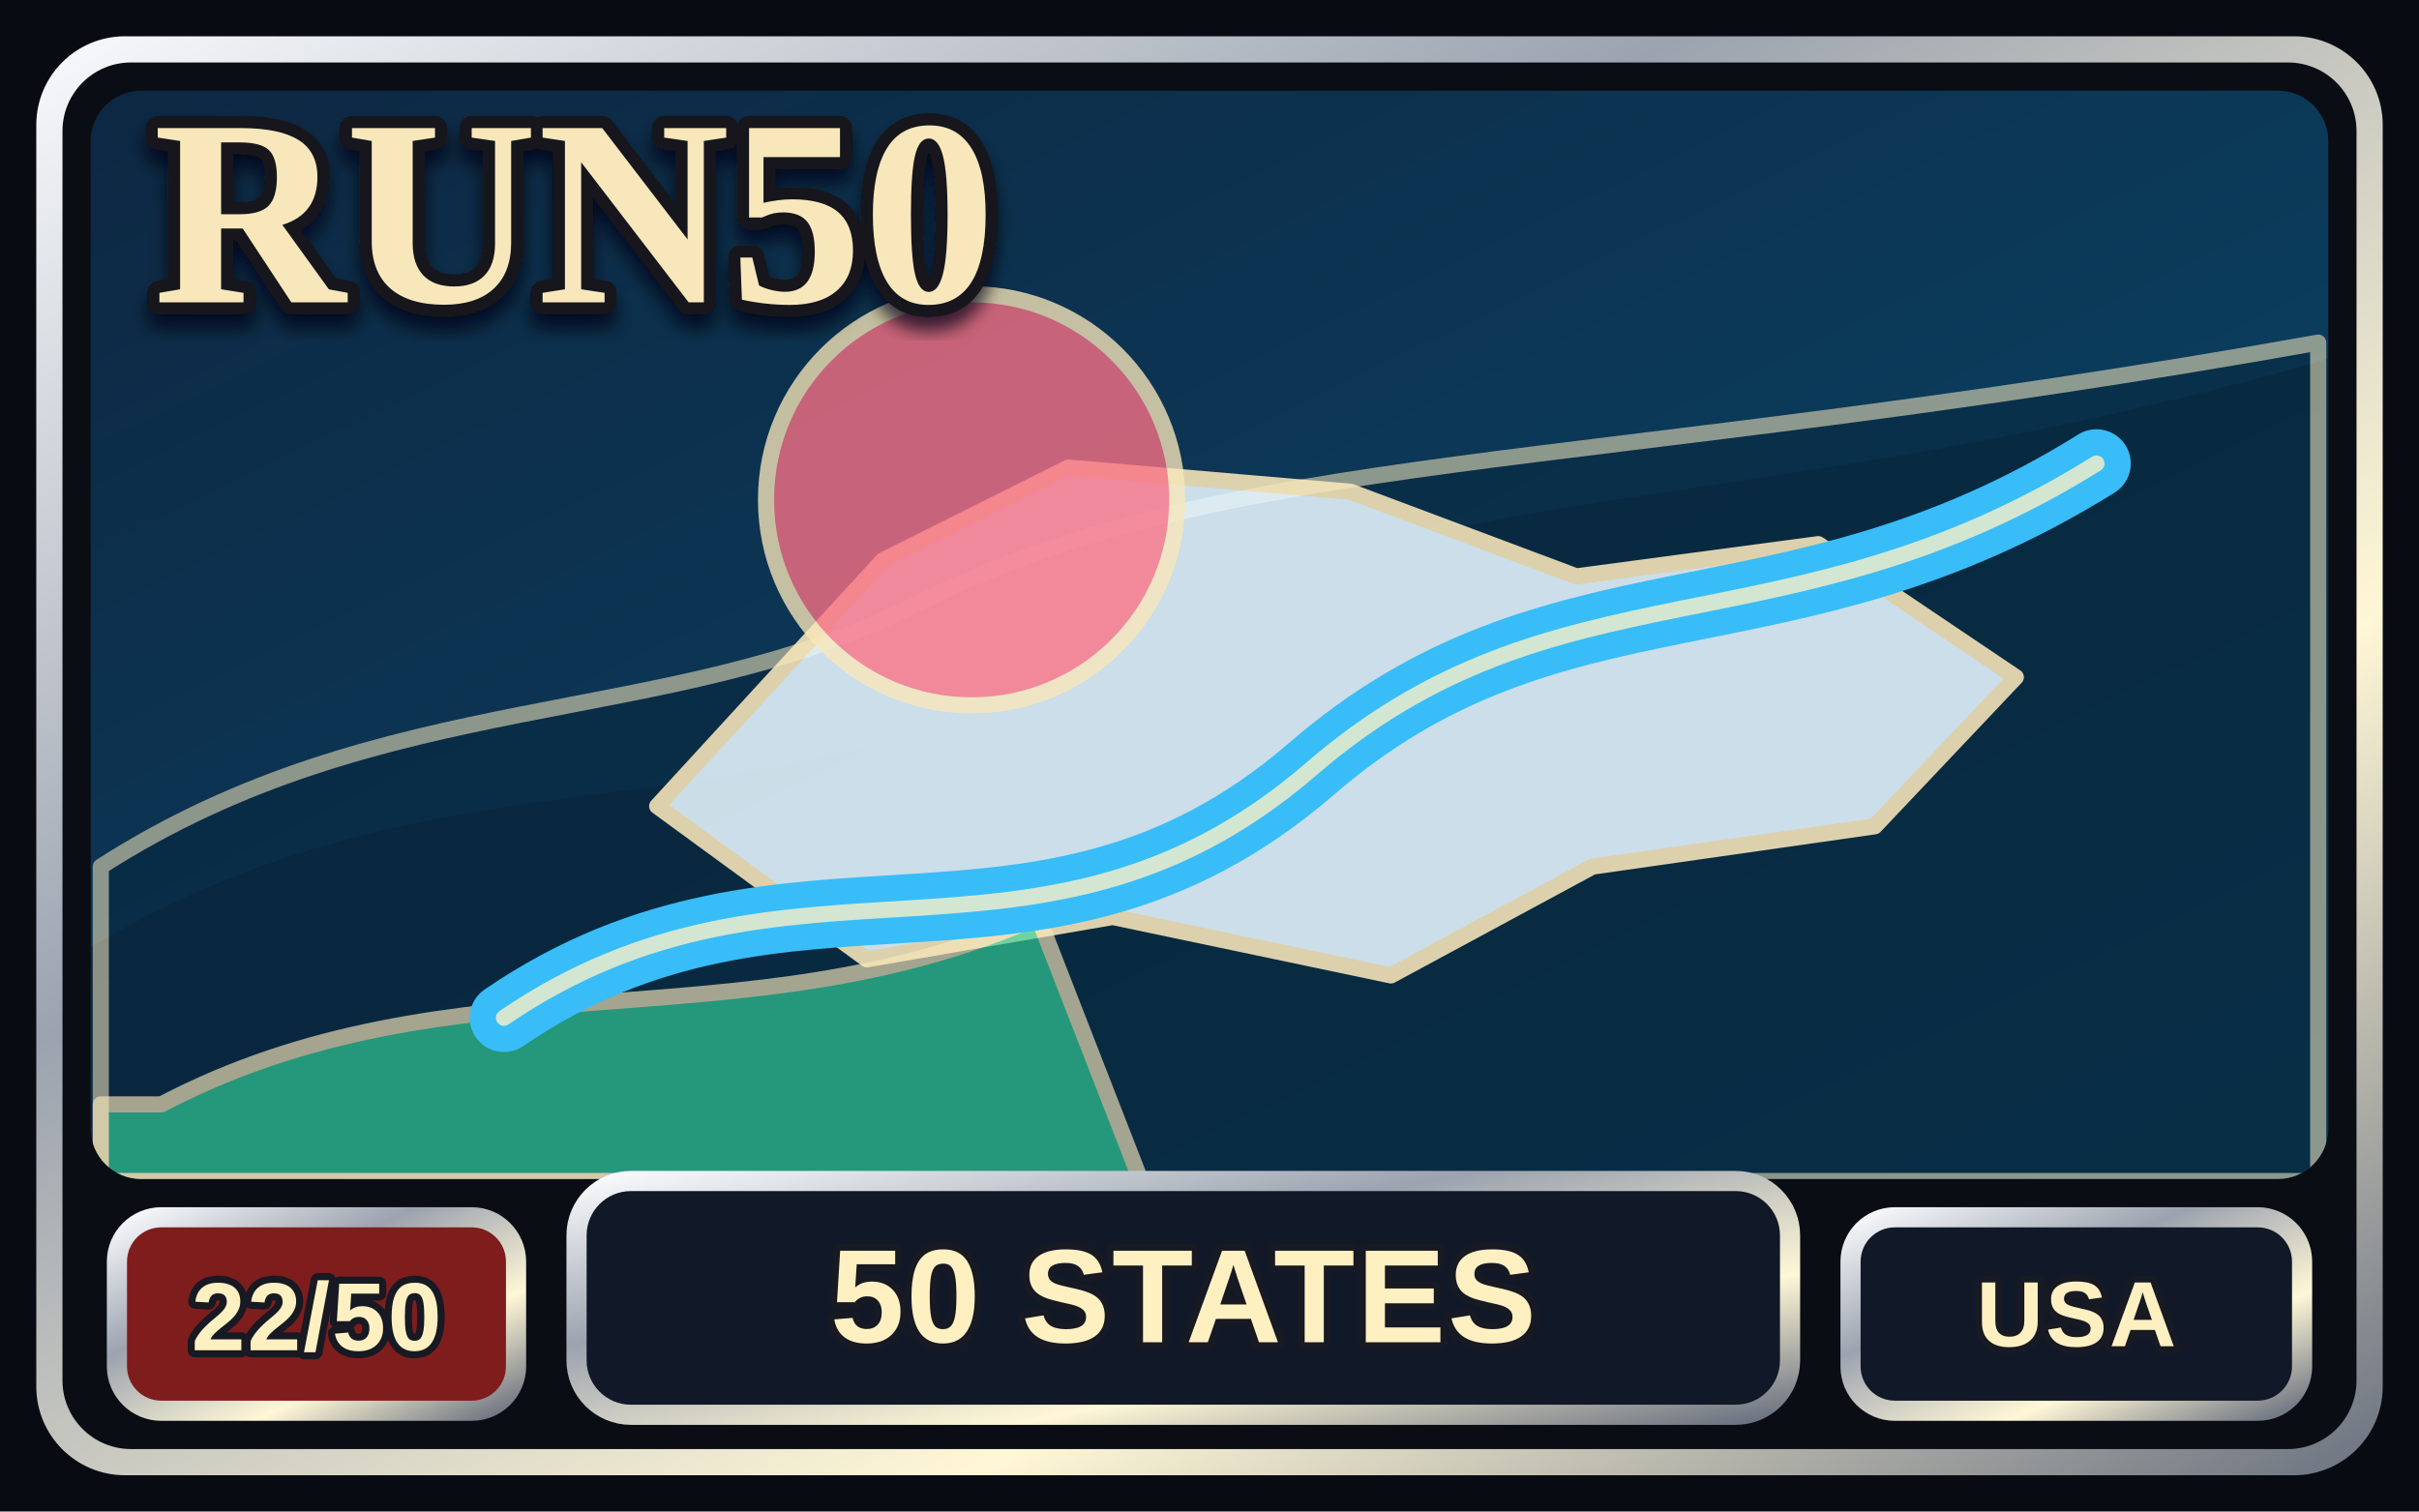
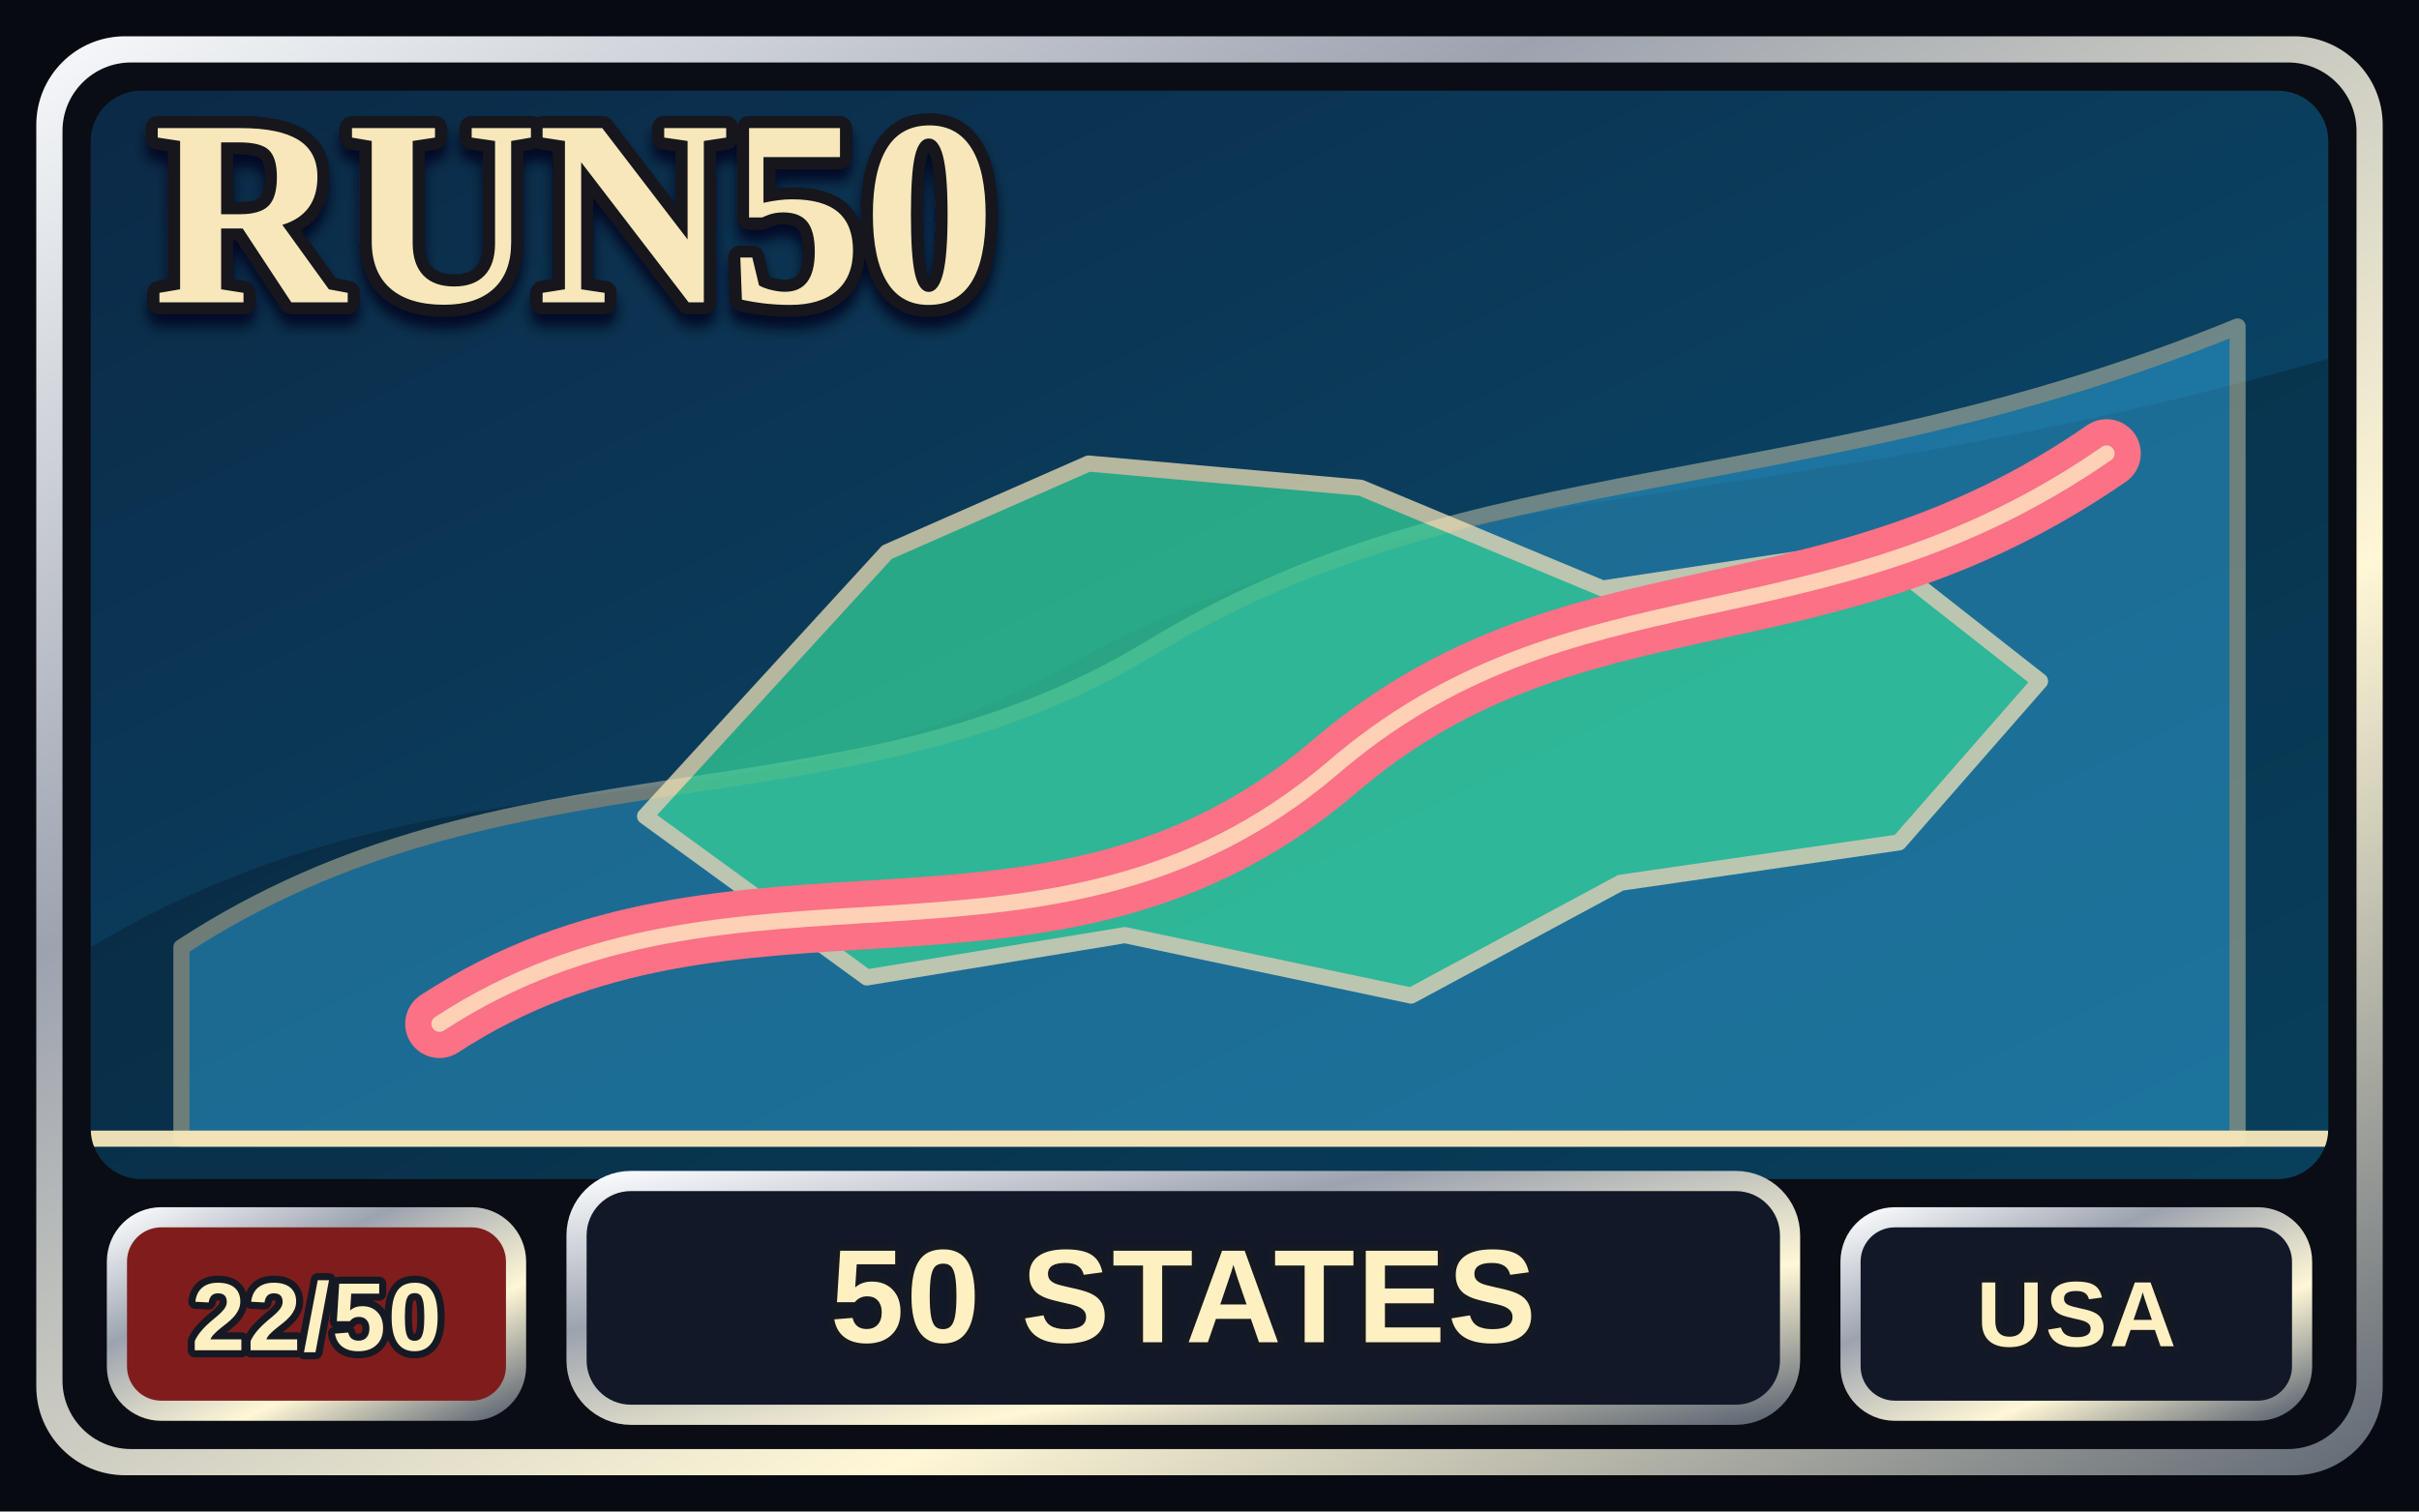
- <svg xmlns="http://www.w3.org/2000/svg" viewBox="0 0 1200 750" role="img" aria-label="RUN50 inlaid enamel plaque cover">
+ <svg xmlns="http://www.w3.org/2000/svg" viewBox="0 0 1200 750" role="img" aria-label="RUN50 integrated enamel plaque cover">
  <defs>
    <linearGradient id="scene" x1="0" y1="0" x2="1" y2="1">
-       <stop offset="0%" stop-color="#0d2742" />
-       <stop offset="100%" stop-color="#0a4a6d" />
+       <stop offset="0%" stop-color="#0b2946" />
+       <stop offset="100%" stop-color="#0a5275" />
    </linearGradient>
    <linearGradient id="metal" x1="0" y1="0" x2="1" y2="1">
      <stop offset="0%" stop-color="#f8fafc" />
-       <stop offset="35%" stop-color="#9ca3af" />
-       <stop offset="70%" stop-color="#fff7d6" />
-       <stop offset="100%" stop-color="#6b7280" />
+       <stop offset="32%" stop-color="#9ca3af" />
+       <stop offset="68%" stop-color="#fff7d6" />
+       <stop offset="100%" stop-color="#5f6874" />
    </linearGradient>
-     <clipPath id="sceneClip">
+     <clipPath id="clip">
      <rect x="45" y="45" width="1110" height="540" rx="25" />
    </clipPath>
-     <filter id="titleShadow" x="-20%" y="-20%" width="140%" height="140%">
-       <feDropShadow dx="0" dy="7" stdDeviation="4" flood-color="#020617" flood-opacity=".72" />
+     <filter id="press" x="-20%" y="-20%" width="140%" height="140%">
+       <feDropShadow dx="0" dy="6" stdDeviation="3" flood-color="#020617" flood-opacity=".8" />
    </filter>
    <style>
-       .title { font-family: Georgia, 'Times New Roman', serif; font-weight: 900; paint-order: stroke; stroke: #15171d; stroke-width: 12px; stroke-linejoin: round; filter: url(#titleShadow); letter-spacing: 0; }
-       .rail { font-family: Impact, 'Arial Narrow', Arial, sans-serif; font-weight: 900; paint-order: stroke; stroke: #171923; stroke-width: 7px; stroke-linejoin: round; letter-spacing: 1px; }
-       .field { stroke: #f8e7ba; stroke-width: 8; stroke-linejoin: round; }
-       .soft { stroke-width: 0; }
-       .route { fill: none; stroke-width: 34; stroke-linecap: round; stroke-linejoin: round; }
+       .title{font-family:Georgia,'Times New Roman',serif;font-weight:900;paint-order:stroke;stroke:#12151c;stroke-width:12px;stroke-linejoin:round;filter:url(#press);letter-spacing:0}
+       .rail{font-family:Impact,'Arial Narrow',Arial,sans-serif;font-weight:900;paint-order:stroke;stroke:#151923;stroke-width:7px;stroke-linejoin:round;letter-spacing:1px}
+       .field{stroke:#f8e7ba;stroke-width:8;stroke-linejoin:round}
+       .route{fill:none;stroke-width:34;stroke-linecap:round;stroke-linejoin:round}
+       .route-inner{fill:none;stroke-width:8;stroke-linecap:round;stroke-linejoin:round;opacity:.74}
    </style>
  </defs>
-   <rect width="1200" height="750" fill="#080b12" />
+   <rect width="1200" height="750" fill="#070a11" />
  <rect x="18" y="18" width="1164" height="714" rx="44" fill="url(#metal)" />
  <rect x="31" y="31" width="1138" height="688" rx="34" fill="#0a0d14" />
  <rect x="45" y="45" width="1110" height="540" rx="25" fill="url(#scene)" />
-   <g clip-path="url(#sceneClip)">
-     <path d="M45 470 C220 365 370 420 530 330 C705 232 870 260 1155 178 L1155 585 L45 585Z" fill="#050b13" opacity=".28" />
-     <path class="field" d="M50 430 C190 340 332 362 454 300 C610 222 780 236 1150 170 L1150 586 L50 586Z" fill="#08263d" opacity=".55" />
-     <path class="field" d="M438 278 L530 232 L670 244 L782 286 L902 270 L1000 336 L930 410 L790 430 L690 484 L552 455 L430 476 L326 400 Z" fill="#e5f6ff" opacity=".88" />
-     <path class="field" d="M80 548 C225 472 368 520 515 455 L566 586 H50 V548Z" fill="#34d399" opacity=".65" />
-     <path class="route" d="M250 505 C392 408 515 498 650 382 C772 276 886 326 1040 230" stroke="#38bdf8" />
-     <path d="M250 505 C392 408 515 498 650 382 C772 276 886 326 1040 230" fill="none" stroke="#fff1c7" stroke-width="8" stroke-linecap="round" opacity=".78" />
-     <circle cx="482" cy="248" r="102" fill="#fb7185" opacity=".78" stroke="#f8e7ba" stroke-width="8" />
+   <g clip-path="url(#clip)">
+     <path d="M45 470 C220 365 370 420 530 330 C705 232 870 260 1155 178 L1155 585 L45 585Z" fill="#050b13" opacity=".26" />
+     <path class="field" d="M90 470 C252 364 418 414 570 322 C730 224 895 250 1110 162 L1110 565 L90 565 Z" fill="#38bdf8" opacity=".42" />
+     <path class="field" d="M440 274 L540 230 L675 242 L795 292 L928 272 L1012 338 L942 418 L804 438 L700 494 L558 464 L430 485 L320 405 Z" fill="#34d399" opacity=".72" />
+     <path class="route" d="M218 508 C365 412 520 500 660 382 C780 278 902 324 1045 225" stroke="#fb7185" />
+     <path class="route-inner" d="M218 508 C365 412 520 500 660 382 C780 278 902 324 1045 225" stroke="#fff1c7" />
+     <path d="M45 565 H1155" stroke="#f8e7ba" stroke-width="8" opacity=".95" />
  </g>
  <text class="title" x="76" y="150" font-size="132" fill="#f8e7ba">RUN50</text>
  <rect x="58" y="604" width="198" height="96" rx="22" fill="#7f1d1d" stroke="url(#metal)" stroke-width="10" />
  <rect x="286" y="586" width="602" height="116" rx="27" fill="#111827" stroke="url(#metal)" stroke-width="10" />
  <rect x="918" y="604" width="224" height="96" rx="22" fill="#111827" stroke="url(#metal)" stroke-width="10" />
  <text class="rail" x="157" y="670" font-size="48" text-anchor="middle" fill="#fff0c2">22/50</text>
  <text class="rail" x="587" y="666" font-size="66" text-anchor="middle" fill="#fff0c2">50 STATES</text>
  <text class="rail" x="1030" y="668" font-size="46" text-anchor="middle" fill="#fff0c2">USA</text>
</svg>
